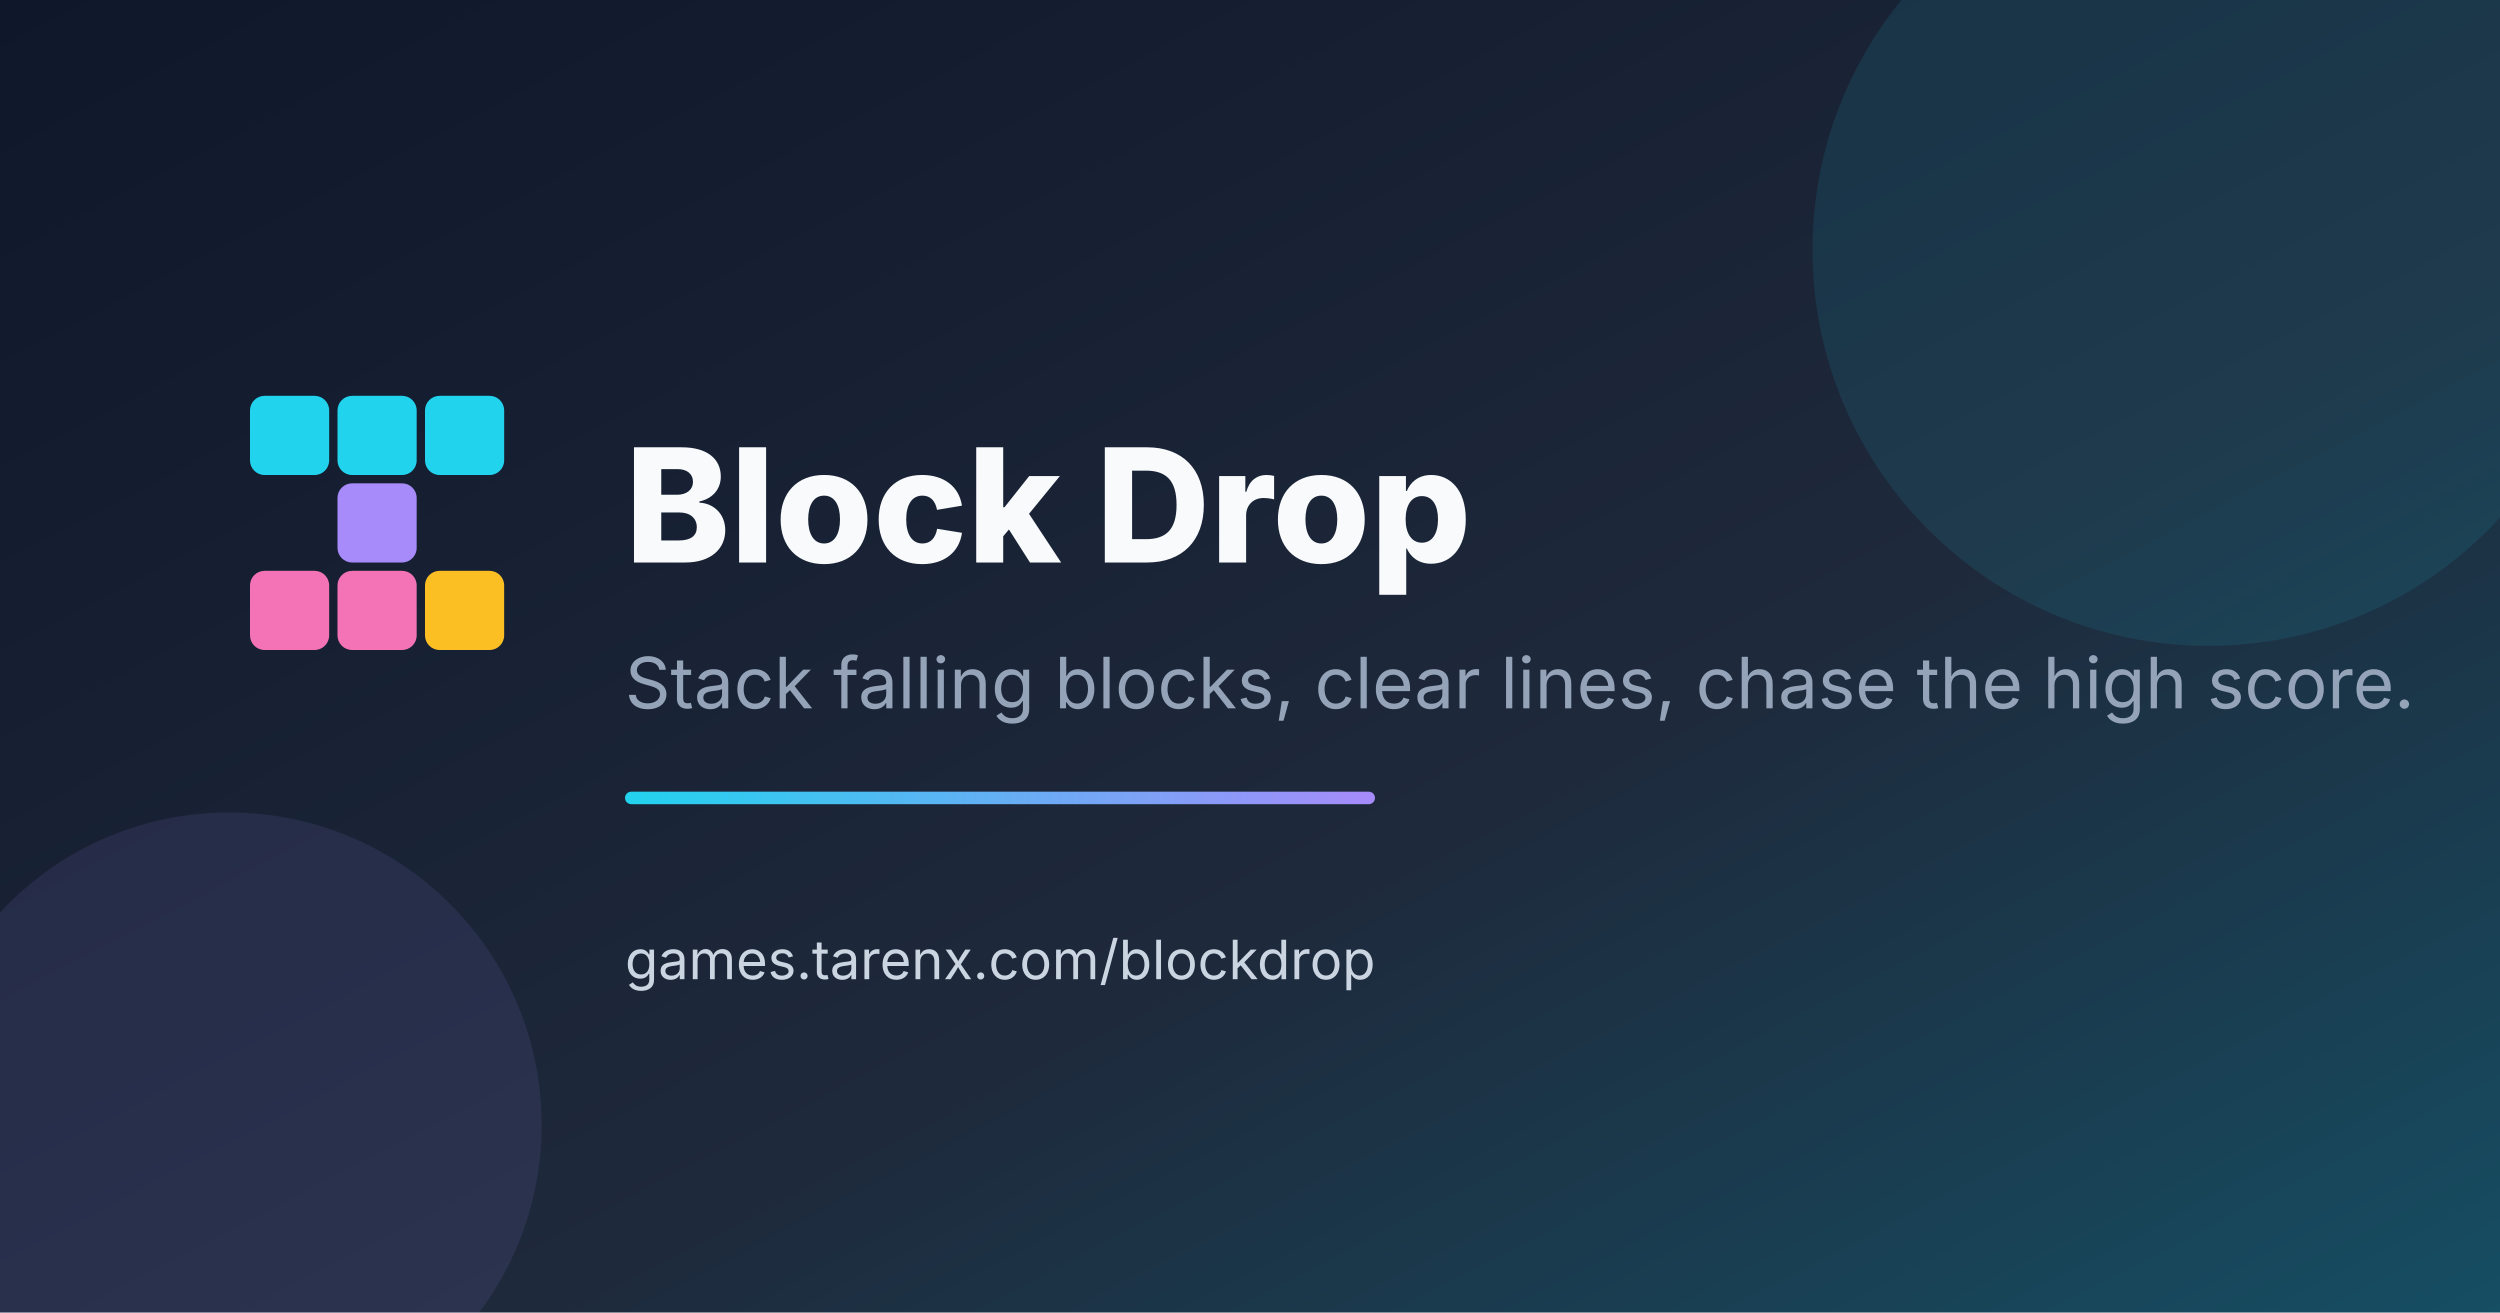
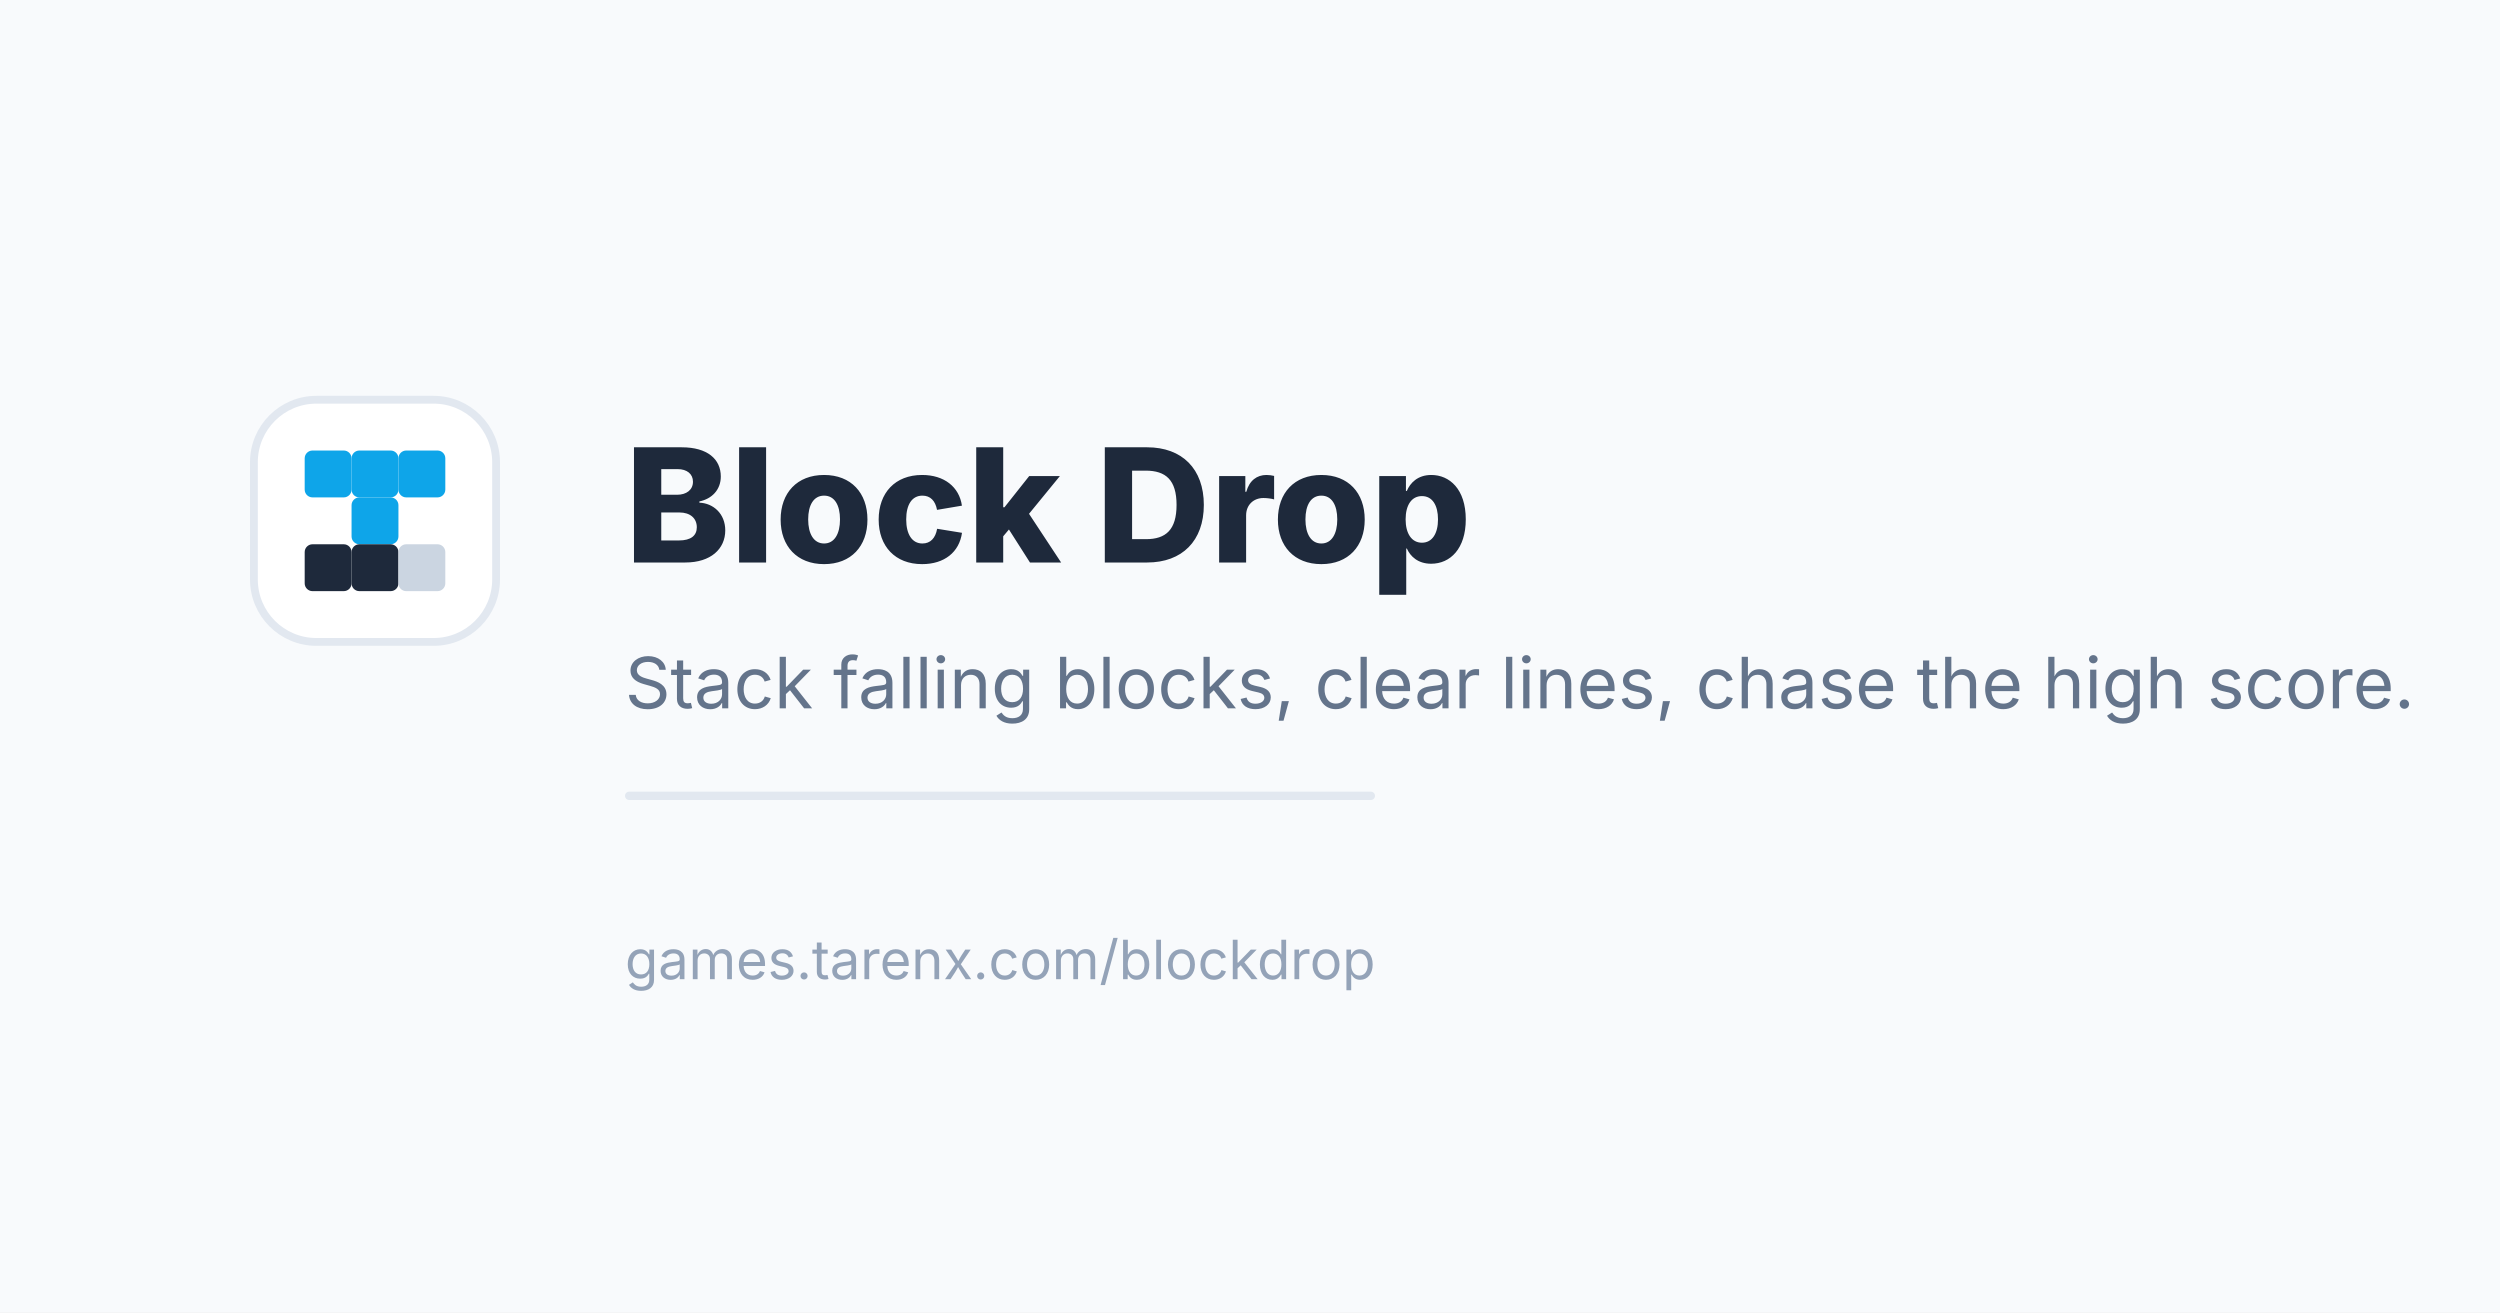
<svg xmlns="http://www.w3.org/2000/svg" viewBox="0 0 1200 630" width="1200" height="630">
-   <defs>
-     <linearGradient id="bdOgBg" x1="0%" y1="0%" x2="100%" y2="100%">
-       <stop offset="0%" stop-color="#0F172A" />
-       <stop offset="60%" stop-color="#1E293B" />
-       <stop offset="100%" stop-color="#164E63" />
-     </linearGradient>
-     <linearGradient id="bdAccent" x1="0%" y1="0%" x2="100%" y2="0%">
-       <stop offset="0%" stop-color="#22D3EE" />
-       <stop offset="100%" stop-color="#A78BFA" />
-     </linearGradient>
-   </defs>
-   <rect width="1200" height="630" fill="url(#bdOgBg)" />
-   <circle cx="1060" cy="120" r="190" fill="#22D3EE" opacity="0.10" />
-   <circle cx="110" cy="540" r="150" fill="#A78BFA" opacity="0.10" />
-   <g transform="translate(120, 190)">
-     <rect x="0" y="0" width="38" height="38" rx="7" fill="#22D3EE" />
-     <rect x="42" y="0" width="38" height="38" rx="7" fill="#22D3EE" />
-     <rect x="84" y="0" width="38" height="38" rx="7" fill="#22D3EE" />
-     <rect x="42" y="42" width="38" height="38" rx="7" fill="#A78BFA" />
-     <rect x="0" y="84" width="38" height="38" rx="7" fill="#F472B6" />
-     <rect x="42" y="84" width="38" height="38" rx="7" fill="#F472B6" />
-     <rect x="84" y="84" width="38" height="38" rx="7" fill="#FBBF24" />
+   <rect width="1200" height="630" fill="#F8FAFC" />
+   <g transform="translate(120, 190) scale(3.75)">
+     <rect x="0.5" y="0.5" width="31" height="31" rx="8" fill="#FFFFFF" stroke="#E2E8F0" stroke-width="1" />
+     <g fill="#0EA5E9">
+       <rect x="7" y="7" width="6" height="6" rx="1" />
+       <rect x="13" y="7" width="6" height="6" rx="1" />
+       <rect x="19" y="7" width="6" height="6" rx="1" />
+       <rect x="13" y="13" width="6" height="6" rx="1" />
+     </g>
+     <rect x="7" y="19" width="6" height="6" rx="1" fill="#1E293B" />
+     <rect x="13" y="19" width="6" height="6" rx="1" fill="#1E293B" />
+     <rect x="19" y="19" width="6" height="6" rx="1" fill="#CBD5E1" />
  </g>
-   <text x="300" y="270" font-family="system-ui, -apple-system, 'Segoe UI', sans-serif" font-size="76" font-weight="800" fill="#F8FAFC">Block Drop</text>
-   <text x="300" y="340" font-family="system-ui, -apple-system, 'Segoe UI', sans-serif" font-size="34" font-weight="400" fill="#94A3B8">Stack falling blocks, clear lines, chase the high score.</text>
-   <rect x="300" y="380" width="360" height="6" rx="3" fill="url(#bdAccent)" />
-   <text x="300" y="470" font-family="system-ui, -apple-system, 'Segoe UI', sans-serif" font-size="26" fill="#CBD5E1">games.tarenx.com/blockdrop</text>
+   <text x="300" y="270" font-family="system-ui, -apple-system, 'Segoe UI', sans-serif" font-size="76" font-weight="800" fill="#1E293B">Block Drop</text>
+   <text x="300" y="340" font-family="system-ui, -apple-system, 'Segoe UI', sans-serif" font-size="34" font-weight="400" fill="#64748B">Stack falling blocks, clear lines, chase the high score.</text>
+   <text x="300" y="470" font-family="system-ui, -apple-system, 'Segoe UI', sans-serif" font-size="26" font-weight="400" fill="#94A3B8">games.tarenx.com/blockdrop</text>
+   <rect x="300" y="380" width="360" height="4" rx="2" fill="#E2E8F0" />
</svg>
